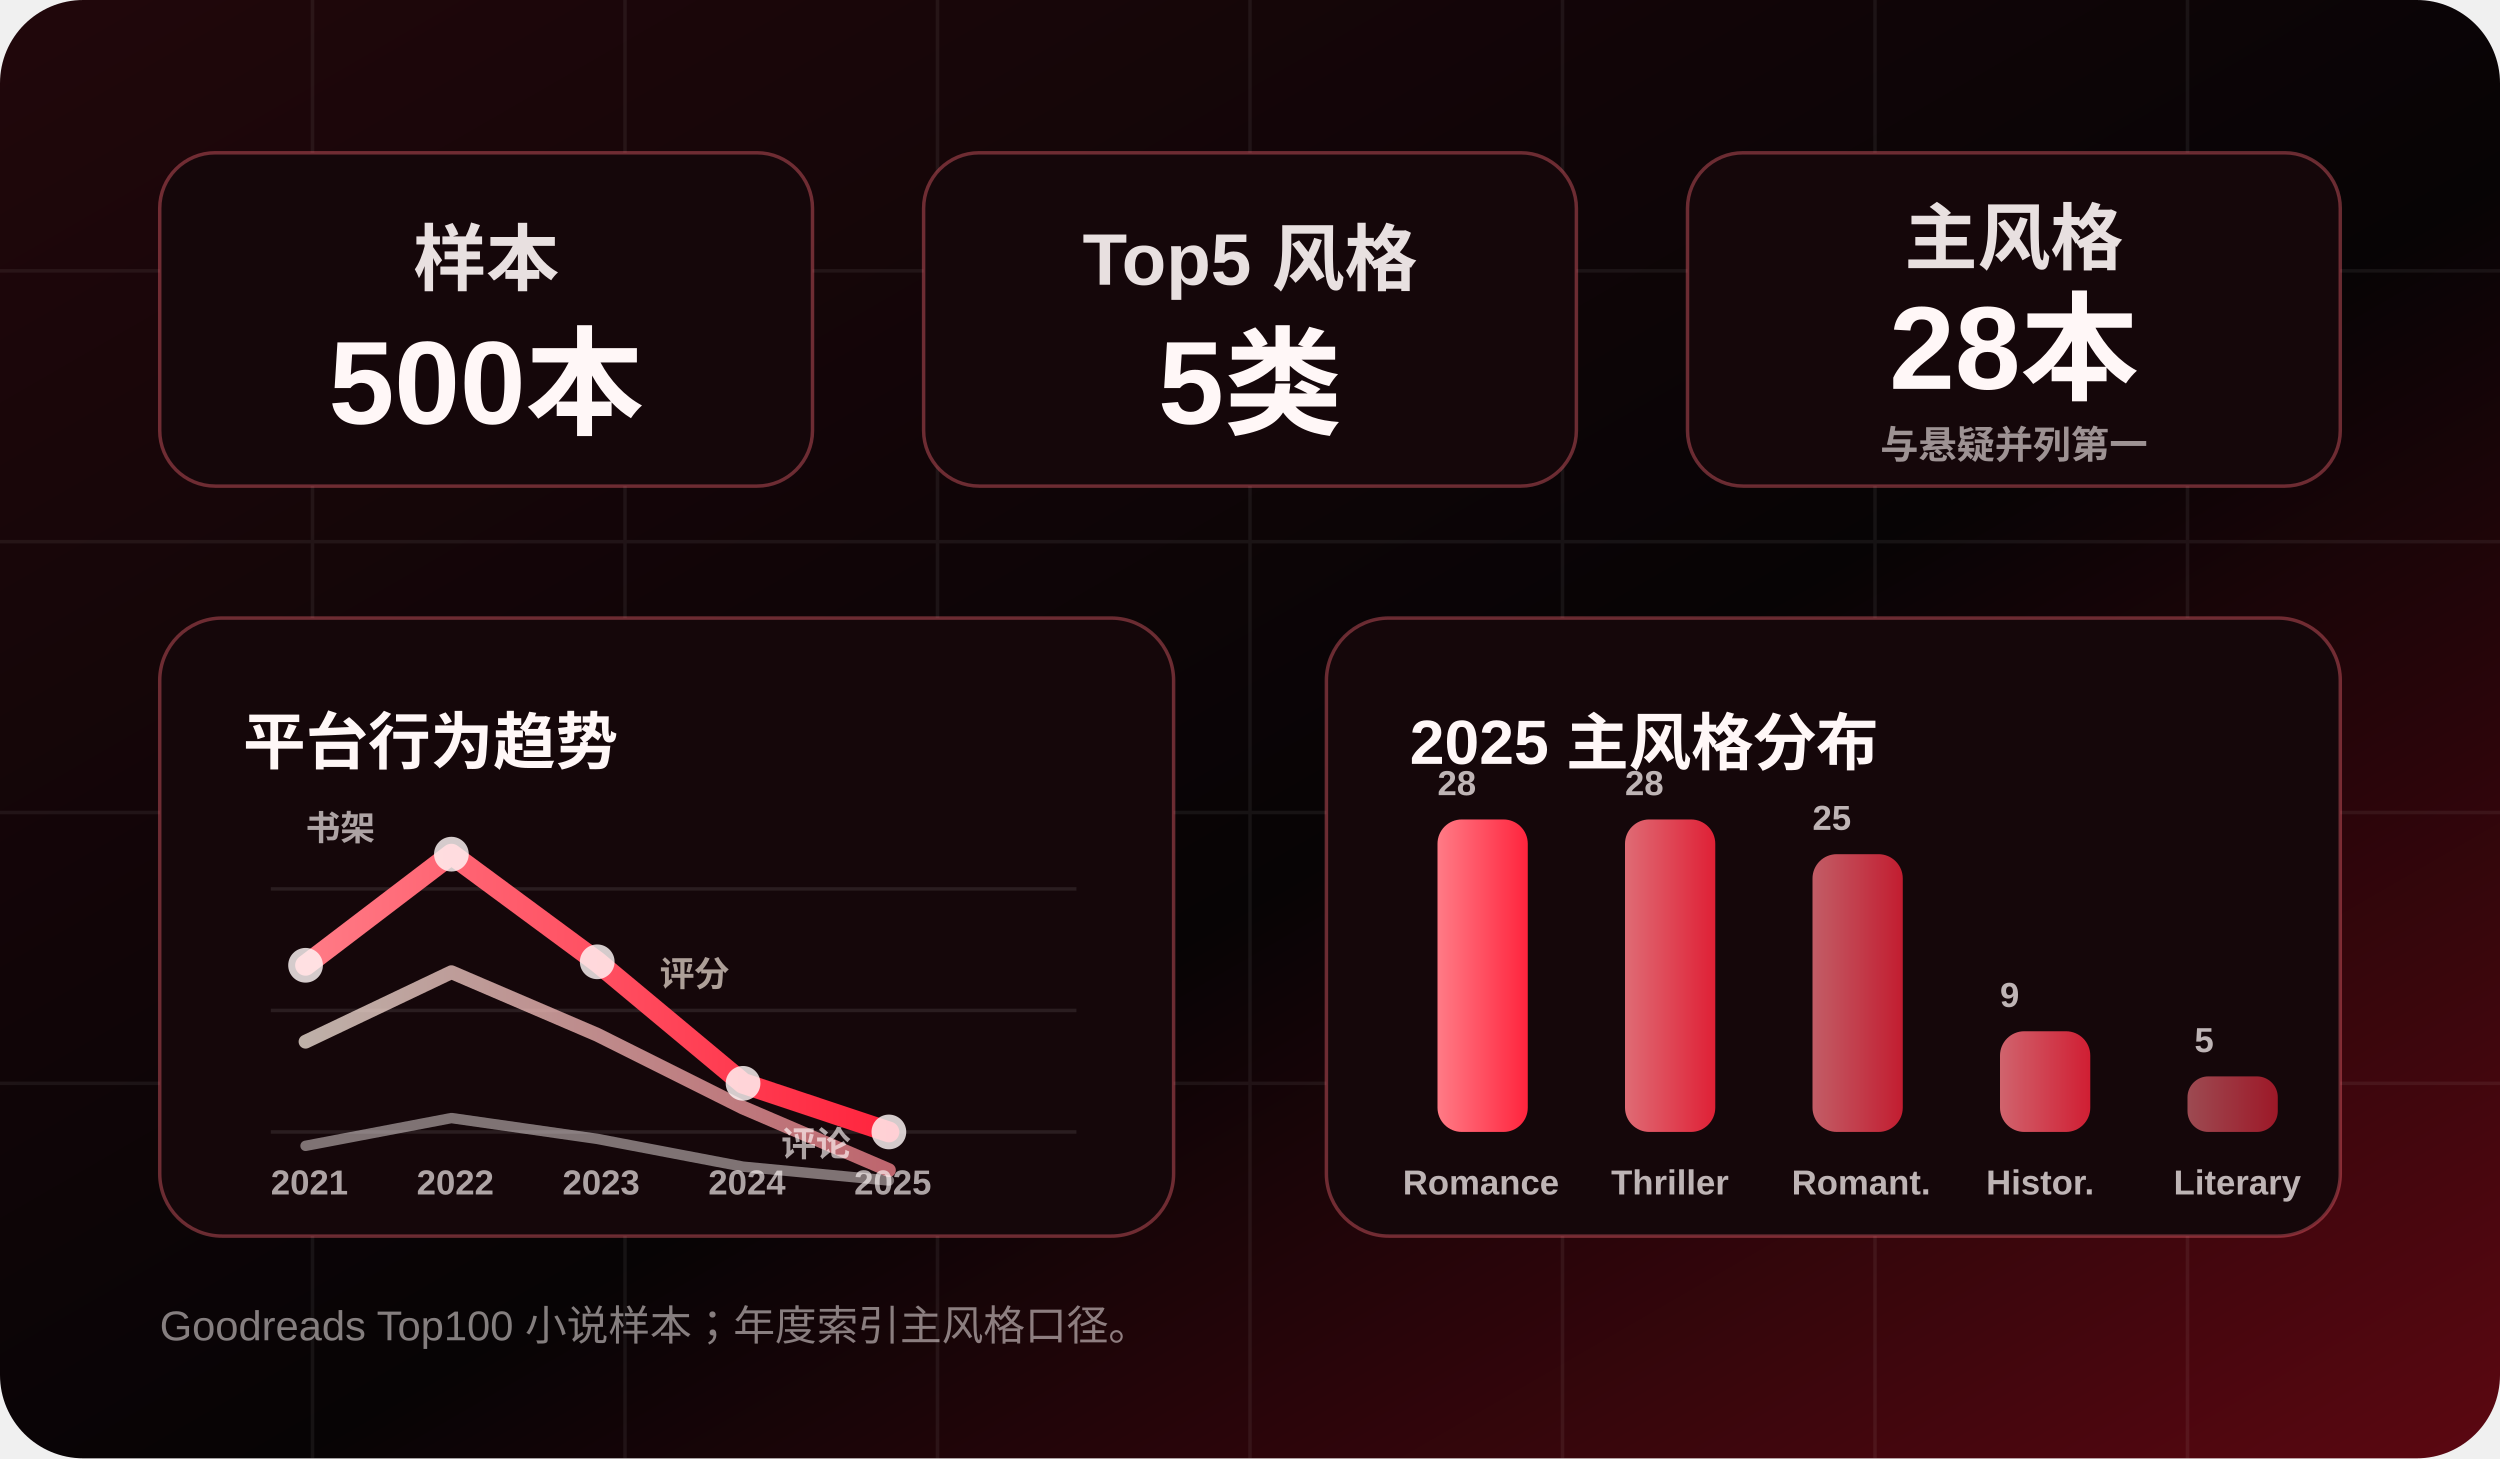
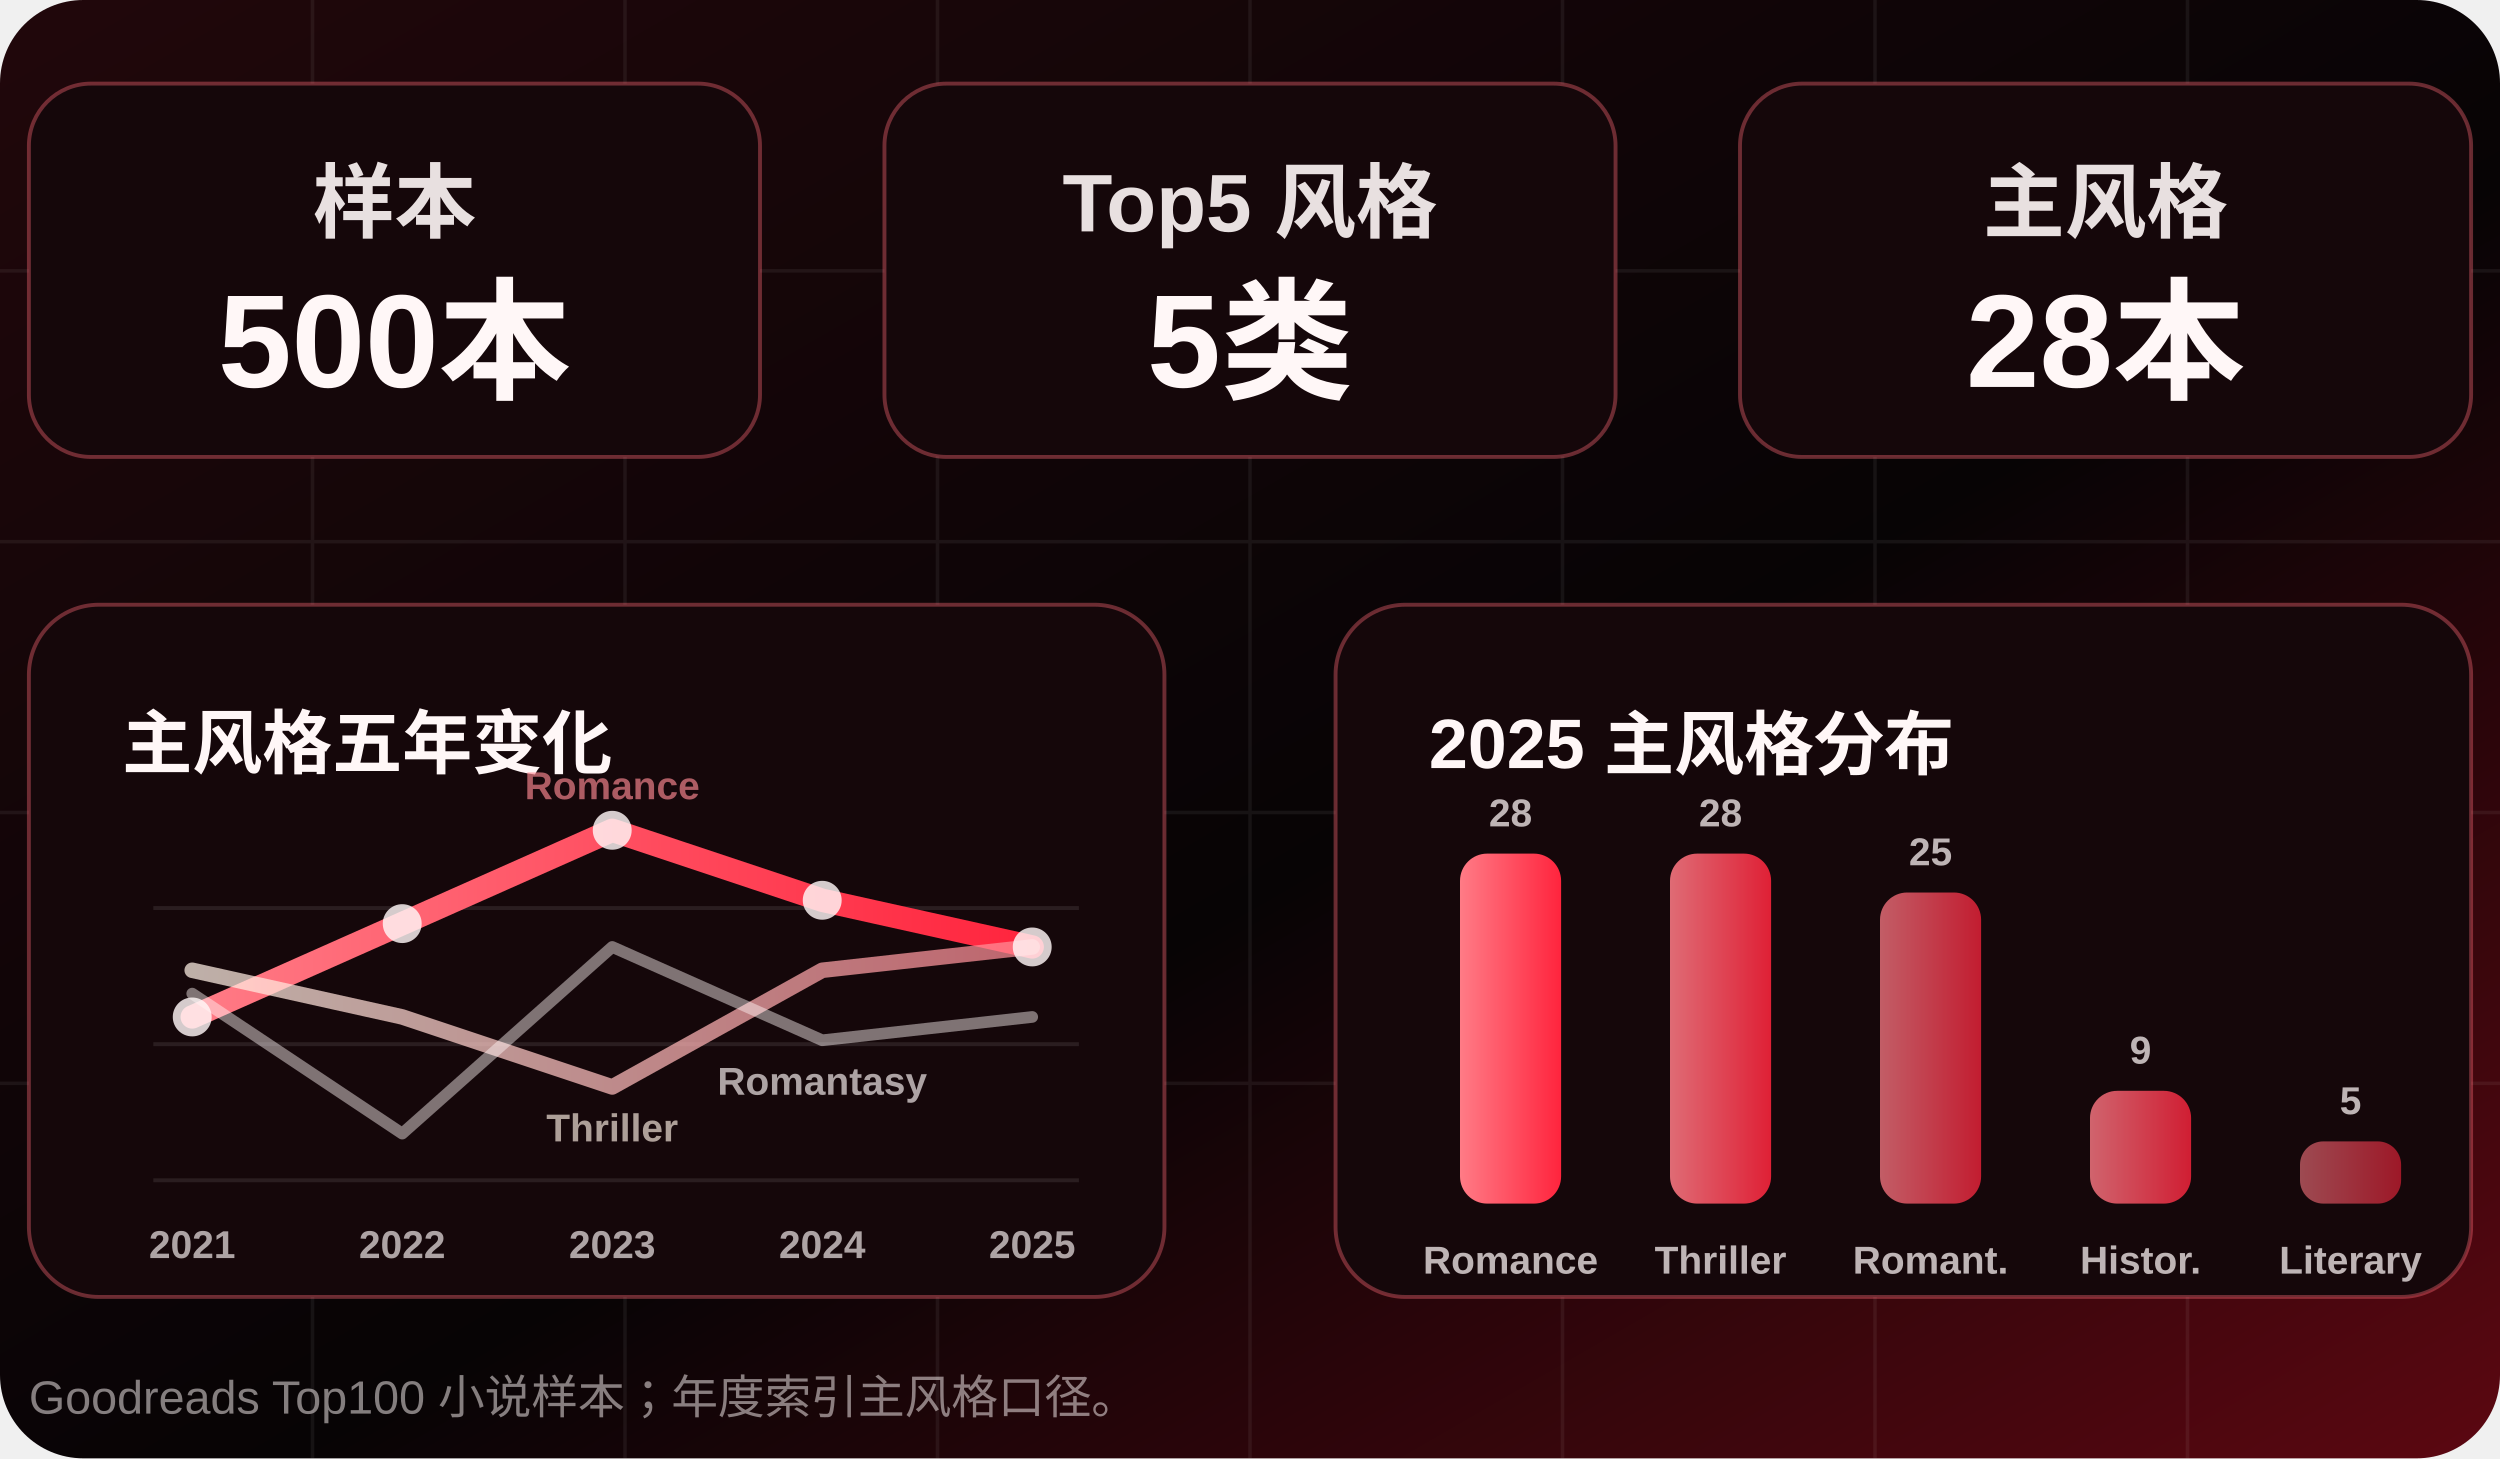
<svg xmlns="http://www.w3.org/2000/svg" width="720" height="420" viewBox="0 0 720 420" role="img" aria-labelledby="title desc">
  <defs>
    <linearGradient id="bg" x1="0" x2="1" y1="0" y2="1">
      <stop offset="0" stop-color="#21070b" />
      <stop offset="0.56" stop-color="#070405" />
      <stop offset="1" stop-color="#5c0711" />
    </linearGradient>
    <linearGradient id="red" x1="0" x2="1">
      <stop offset="0" stop-color="#ff7b86" />
      <stop offset="1" stop-color="#ff243d" />
    </linearGradient>
    <linearGradient id="cream" x1="0" x2="1">
      <stop offset="0" stop-color="#fff1e5" />
      <stop offset="1" stop-color="#ff8a94" />
    </linearGradient>
  </defs>
  <rect width="720" height="420" rx="24" fill="url(#bg)" />
  <path d="M0 78H720M0 156H720M0 234H720M0 312H720M90 0V420M180 0V420M270 0V420M360 0V420M450 0V420M540 0V420M630 0V420" stroke="#fff" stroke-opacity=".06" />
-   <g fill="#15070a" stroke="#ff6b78" stroke-opacity=".38">
-     <rect x="46" y="44" width="188" height="96" rx="16" />
-     <rect x="266" y="44" width="188" height="96" rx="16" />
-     <rect x="486" y="44" width="188" height="96" rx="16" />
-     <rect x="46" y="178" width="292" height="178" rx="18" />
-     <rect x="382" y="178" width="292" height="178" rx="18" />
+   <g transform="translate(-43.2 -25.2) scale(1.12)">
+     <g fill="#15070a" stroke="#ff6b78" stroke-opacity=".38">
+       <rect x="46" y="44" width="188" height="96" rx="16" />
+       <rect x="266" y="44" width="188" height="96" rx="16" />
+       <rect x="486" y="44" width="188" height="96" rx="16" />
+       <rect x="46" y="178" width="292" height="178" rx="18" />
+       <rect x="382" y="178" width="292" height="178" rx="18" />
+     </g>
+     <g font-family="Microsoft YaHei, Arial, sans-serif" fill="#fff7f7">
+       <text x="140" y="82" font-size="21" opacity=".9" font-weight="800" text-anchor="middle">样本</text>
+       <text x="140" y="122" font-size="34" font-weight="900" text-anchor="middle">500本</text>
+       <text x="360" y="82" font-size="21" opacity=".9" font-weight="800" text-anchor="middle">Top5 风格</text>
+       <text x="360" y="122" font-size="34" font-weight="900" text-anchor="middle">5类</text>
+       <text x="580" y="82" font-size="21" opacity=".9" font-weight="800" text-anchor="middle">主风格</text>
+       <text x="580" y="122" font-size="34" font-weight="900" text-anchor="middle">28本</text>
+       <text x="70" y="220" font-size="18" font-weight="900">主风格五年变化</text>
+       <text x="406" y="220" font-size="18" font-weight="900">2025 主风格分布</text>
+     </g>
+     <path d="M78 326H316M78 291H316M78 256H316" stroke="#fff" stroke-opacity=".09" />
+     <path d="M88 284 L142 260 L196 236 L250 254 L304 266" stroke="url(#red)" stroke-width="6" fill="none" stroke-linecap="round" stroke-linejoin="round" />
+     <path d="M88 272 L142 284 L196 302 L250 272 L304 266" stroke="url(#cream)" stroke-width="4" fill="none" stroke-linecap="round" stroke-linejoin="round" opacity=".72" />
+     <path d="M88 278 L142 314 L196 266 L250 290 L304 284" stroke="#fff7f7" stroke-width="3" fill="none" stroke-linecap="round" stroke-linejoin="round" opacity=".45" />
+     <g fill="#fff7f7" opacity=".82">
+       <circle cx="88" cy="284" r="5" />
+       <circle cx="142" cy="260" r="5" />
+       <circle cx="196" cy="236" r="5" />
+       <circle cx="250" cy="254" r="5" />
+       <circle cx="304" cy="266" r="5" />
+     </g>
+     <g font-family="Microsoft YaHei, Arial, sans-serif" fill="#fff7f7" opacity=".65" font-size="10" font-weight="800" text-anchor="middle">
+       <text x="88" y="346">2021</text>
+       <text x="142" y="346">2022</text>
+       <text x="196" y="346">2023</text>
+       <text x="250" y="346">2024</text>
+       <text x="304" y="346">2025</text>
+       <text x="196" y="228" fill="#ff8a94">Romance</text>
+       <text x="196" y="316" fill="#fff1e5">Thriller</text>
+       <text x="250" y="304">Romantasy</text>
+     </g>
+     <g fill="url(#red)">
+       <rect x="414" y="242" width="26" height="90" rx="7" />
+       <rect x="468" y="242" width="26" height="90" rx="7" opacity=".86" />
+       <rect x="522" y="252" width="26" height="80" rx="7" opacity=".74" />
+       <rect x="576" y="303" width="26" height="29" rx="7" opacity=".8" />
+       <rect x="630" y="316" width="26" height="16" rx="6" opacity=".58" />
+     </g>
+     <g font-family="Microsoft YaHei, Arial, sans-serif" fill="#fff7f7" opacity=".72" font-size="10" font-weight="700" text-anchor="middle">
+       <text x="427" y="350">Romance</text>
+       <text x="481" y="350">Thriller</text>
+       <text x="535" y="350">Romant.</text>
+       <text x="589" y="350">Histor.</text>
+       <text x="643" y="350">Literary</text>
+       <text x="427" y="235">28</text>
+       <text x="481" y="235">28</text>
+       <text x="535" y="245">25</text>
+       <text x="589" y="296">9</text>
+       <text x="643" y="309">5</text>
+     </g>
+     <text x="46" y="386" fill="#fff7f7" opacity=".5" font-family="Microsoft YaHei, Arial, sans-serif" font-size="12">Goodreads Top100 小说样本；年度索引主风格口径。</text>
  </g>
-   <g font-family="Microsoft YaHei, Arial, sans-serif" fill="#fff7f7">
-     <text x="140" y="82" font-size="21" opacity=".9" font-weight="800" text-anchor="middle">样本</text>
-     <text x="140" y="122" font-size="34" font-weight="900" text-anchor="middle">500本</text>
-     <text x="360" y="82" font-size="21" opacity=".9" font-weight="800" text-anchor="middle">Top5 风格</text>
-     <text x="360" y="122" font-size="34" font-weight="900" text-anchor="middle">5类</text>
-     <text x="580" y="76" font-size="21" opacity=".9" font-weight="800" text-anchor="middle">主风格</text>
-     <text x="580" y="112" font-size="34" font-weight="900" text-anchor="middle">28本</text>
-     <text x="580" y="132" font-size="11" opacity=".58" font-weight="700" text-anchor="middle">与悬疑并列第一</text>
-     <text x="70" y="220" font-size="18" font-weight="900">平台行为趋势</text>
-     <text x="406" y="220" font-size="18" font-weight="900">2025 主风格分布</text>
-   </g>
-   <path d="M78 326H310M78 291H310M78 256H310" stroke="#fff" stroke-opacity=".09" />
-   <path d="M88 278 L130 246 L172 277 L214 312 L256 326" stroke="url(#red)" stroke-width="6" fill="none" stroke-linecap="round" stroke-linejoin="round" />
-   <path d="M88 300 L130 280 L172 298 L214 319 L256 337" stroke="url(#cream)" stroke-width="4" fill="none" stroke-linecap="round" stroke-linejoin="round" opacity=".72" />
-   <path d="M88 330 L130 322 L172 328 L214 336 L256 340" stroke="#fff7f7" stroke-width="3" fill="none" stroke-linecap="round" stroke-linejoin="round" opacity=".45" />
-   <g fill="#fff7f7" opacity=".82">
-     <circle cx="88" cy="278" r="5" />
-     <circle cx="130" cy="246" r="5" />
-     <circle cx="172" cy="277" r="5" />
-     <circle cx="214" cy="312" r="5" />
-     <circle cx="256" cy="326" r="5" />
-   </g>
-   <g font-family="Microsoft YaHei, Arial, sans-serif" fill="#fff7f7" opacity=".65" font-size="10" font-weight="800">
-     <text x="78" y="344">2021</text>
-     <text x="120" y="344">2022</text>
-     <text x="162" y="344">2023</text>
-     <text x="204" y="344">2024</text>
-     <text x="246" y="344">2025</text>
-     <text x="88" y="242">书架</text>
-     <text x="190" y="284" fill="#fff1e5">评分</text>
-     <text x="225" y="333">评论</text>
-   </g>
-   <g fill="url(#red)">
-     <rect x="414" y="236" width="26" height="90" rx="7" />
-     <rect x="468" y="236" width="26" height="90" rx="7" opacity=".86" />
-     <rect x="522" y="246" width="26" height="80" rx="7" opacity=".74" />
-     <rect x="576" y="297" width="26" height="29" rx="7" opacity=".8" />
-     <rect x="630" y="310" width="26" height="16" rx="6" opacity=".58" />
-   </g>
-   <g font-family="Microsoft YaHei, Arial, sans-serif" fill="#fff7f7" opacity=".72" font-size="10" font-weight="700">
-     <text x="404" y="344">Romance</text>
-     <text x="464" y="344">Thriller</text>
-     <text x="516" y="344">Romant.</text>
-     <text x="572" y="344">Histor.</text>
-     <text x="626" y="344">Literary</text>
-     <text x="414" y="229">28</text>
-     <text x="468" y="229">28</text>
-     <text x="522" y="239">25</text>
-     <text x="576" y="290">9</text>
-     <text x="632" y="303">5</text>
-   </g>
-   <text x="46" y="386" fill="#fff7f7" opacity=".5" font-family="Microsoft YaHei, Arial, sans-serif" font-size="12">Goodreads Top100 小说样本；年度索引主风格口径。</text>
</svg>
